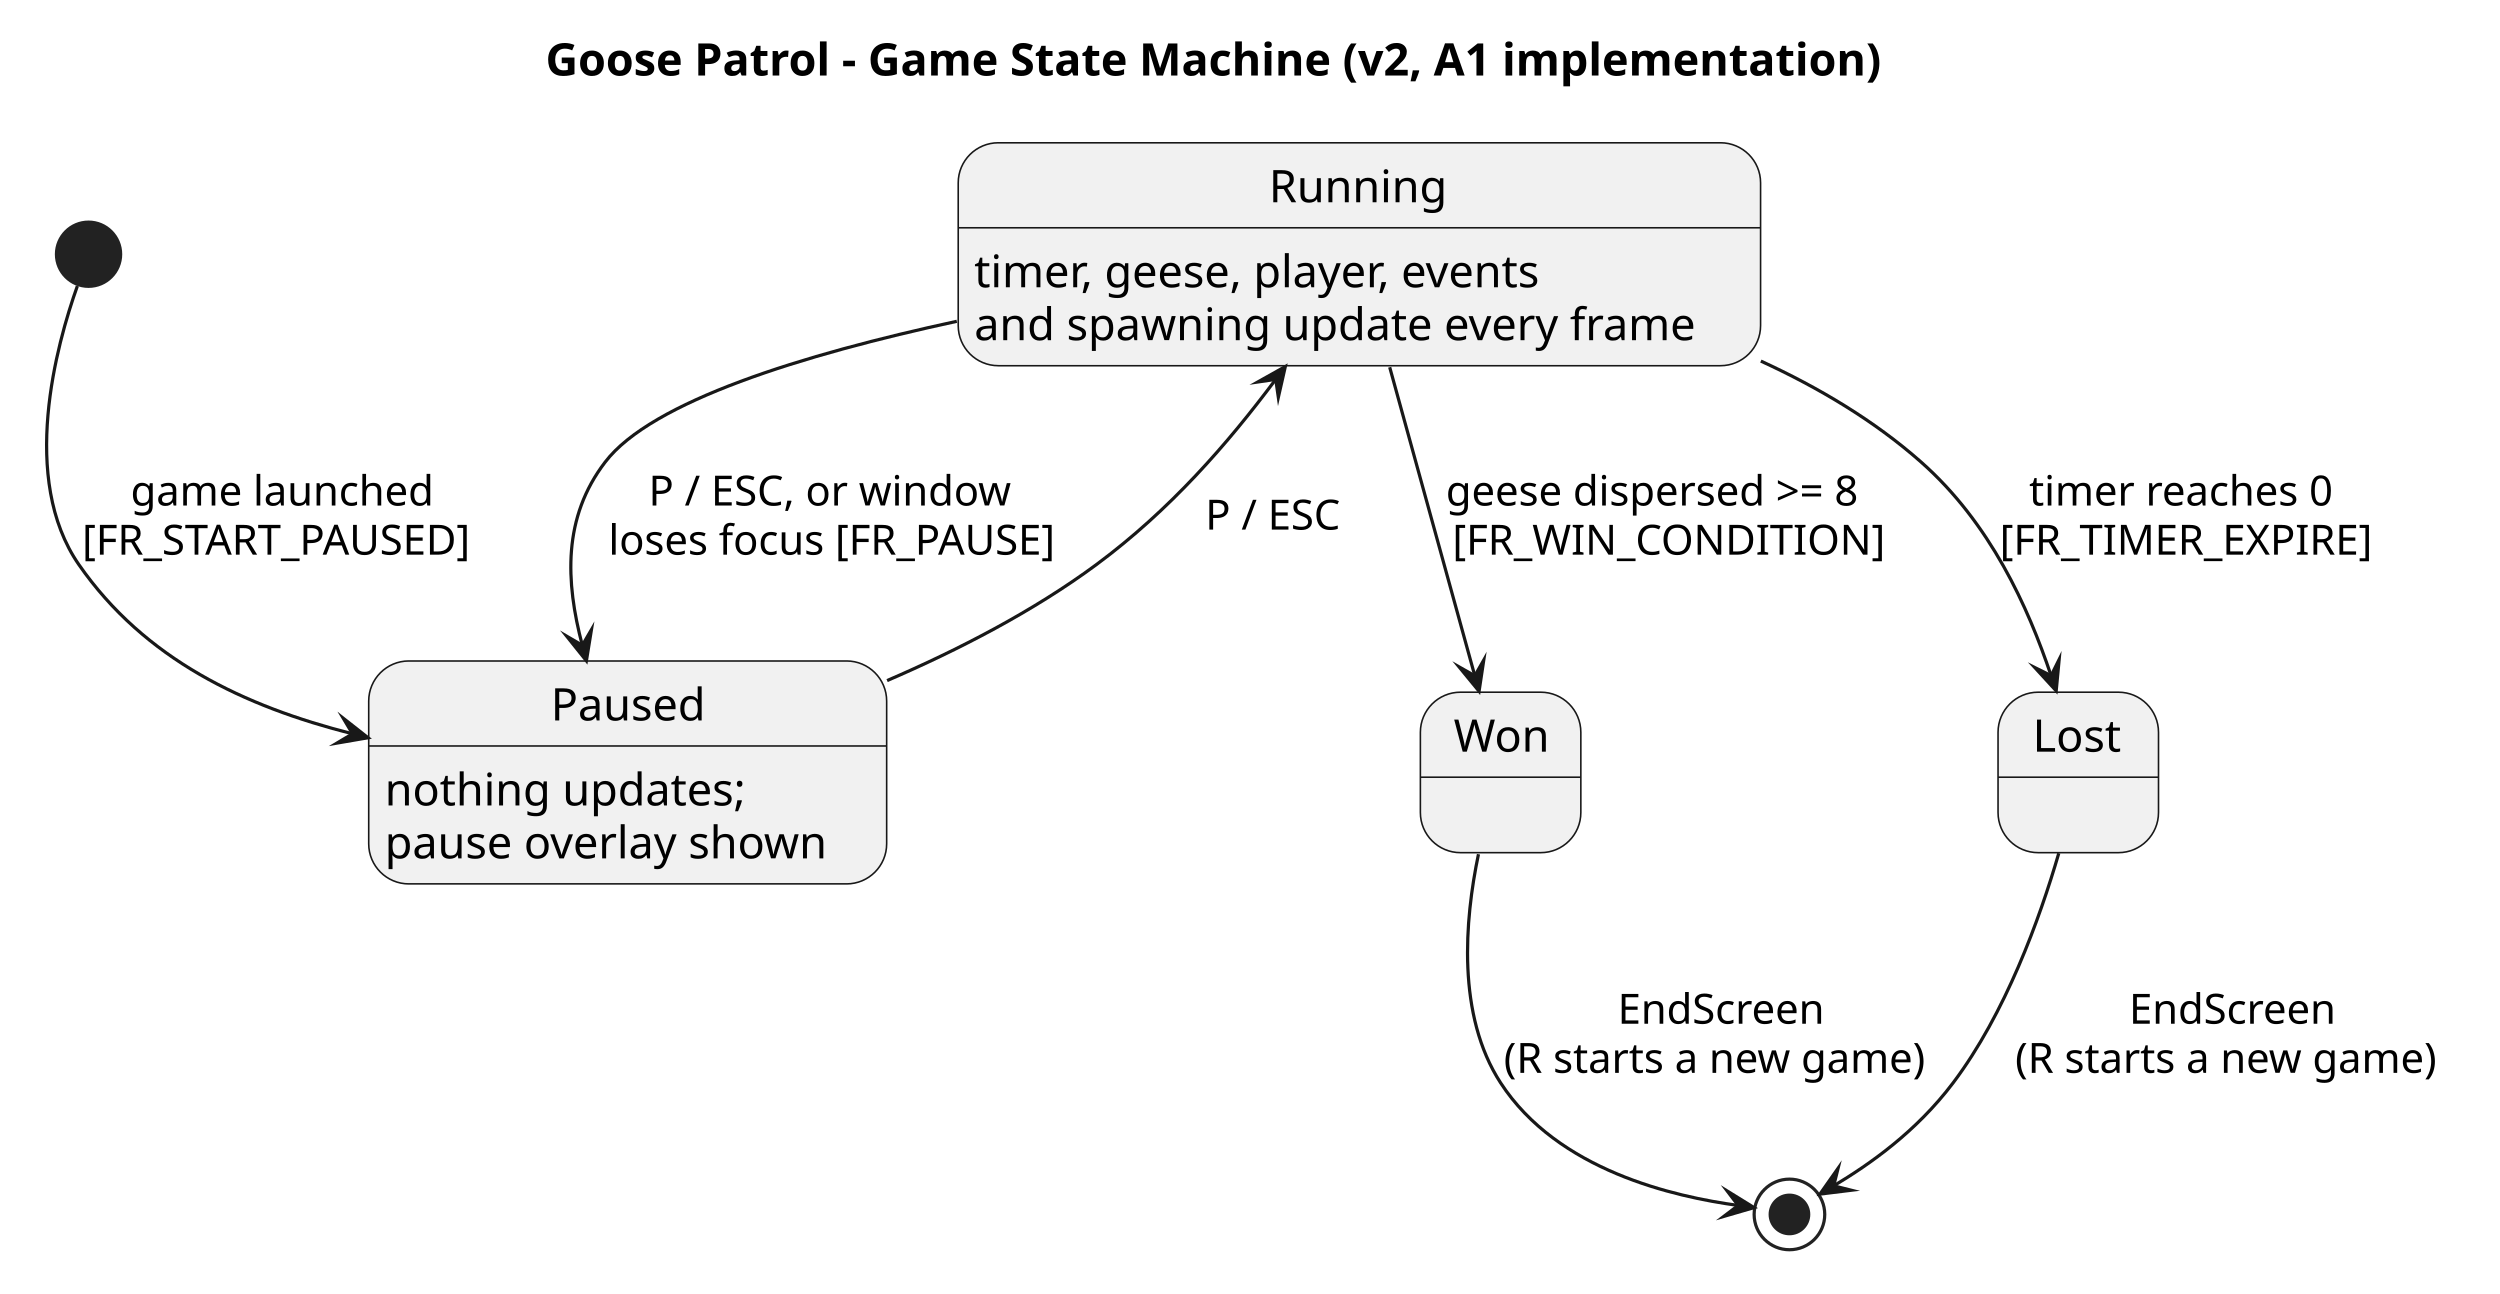
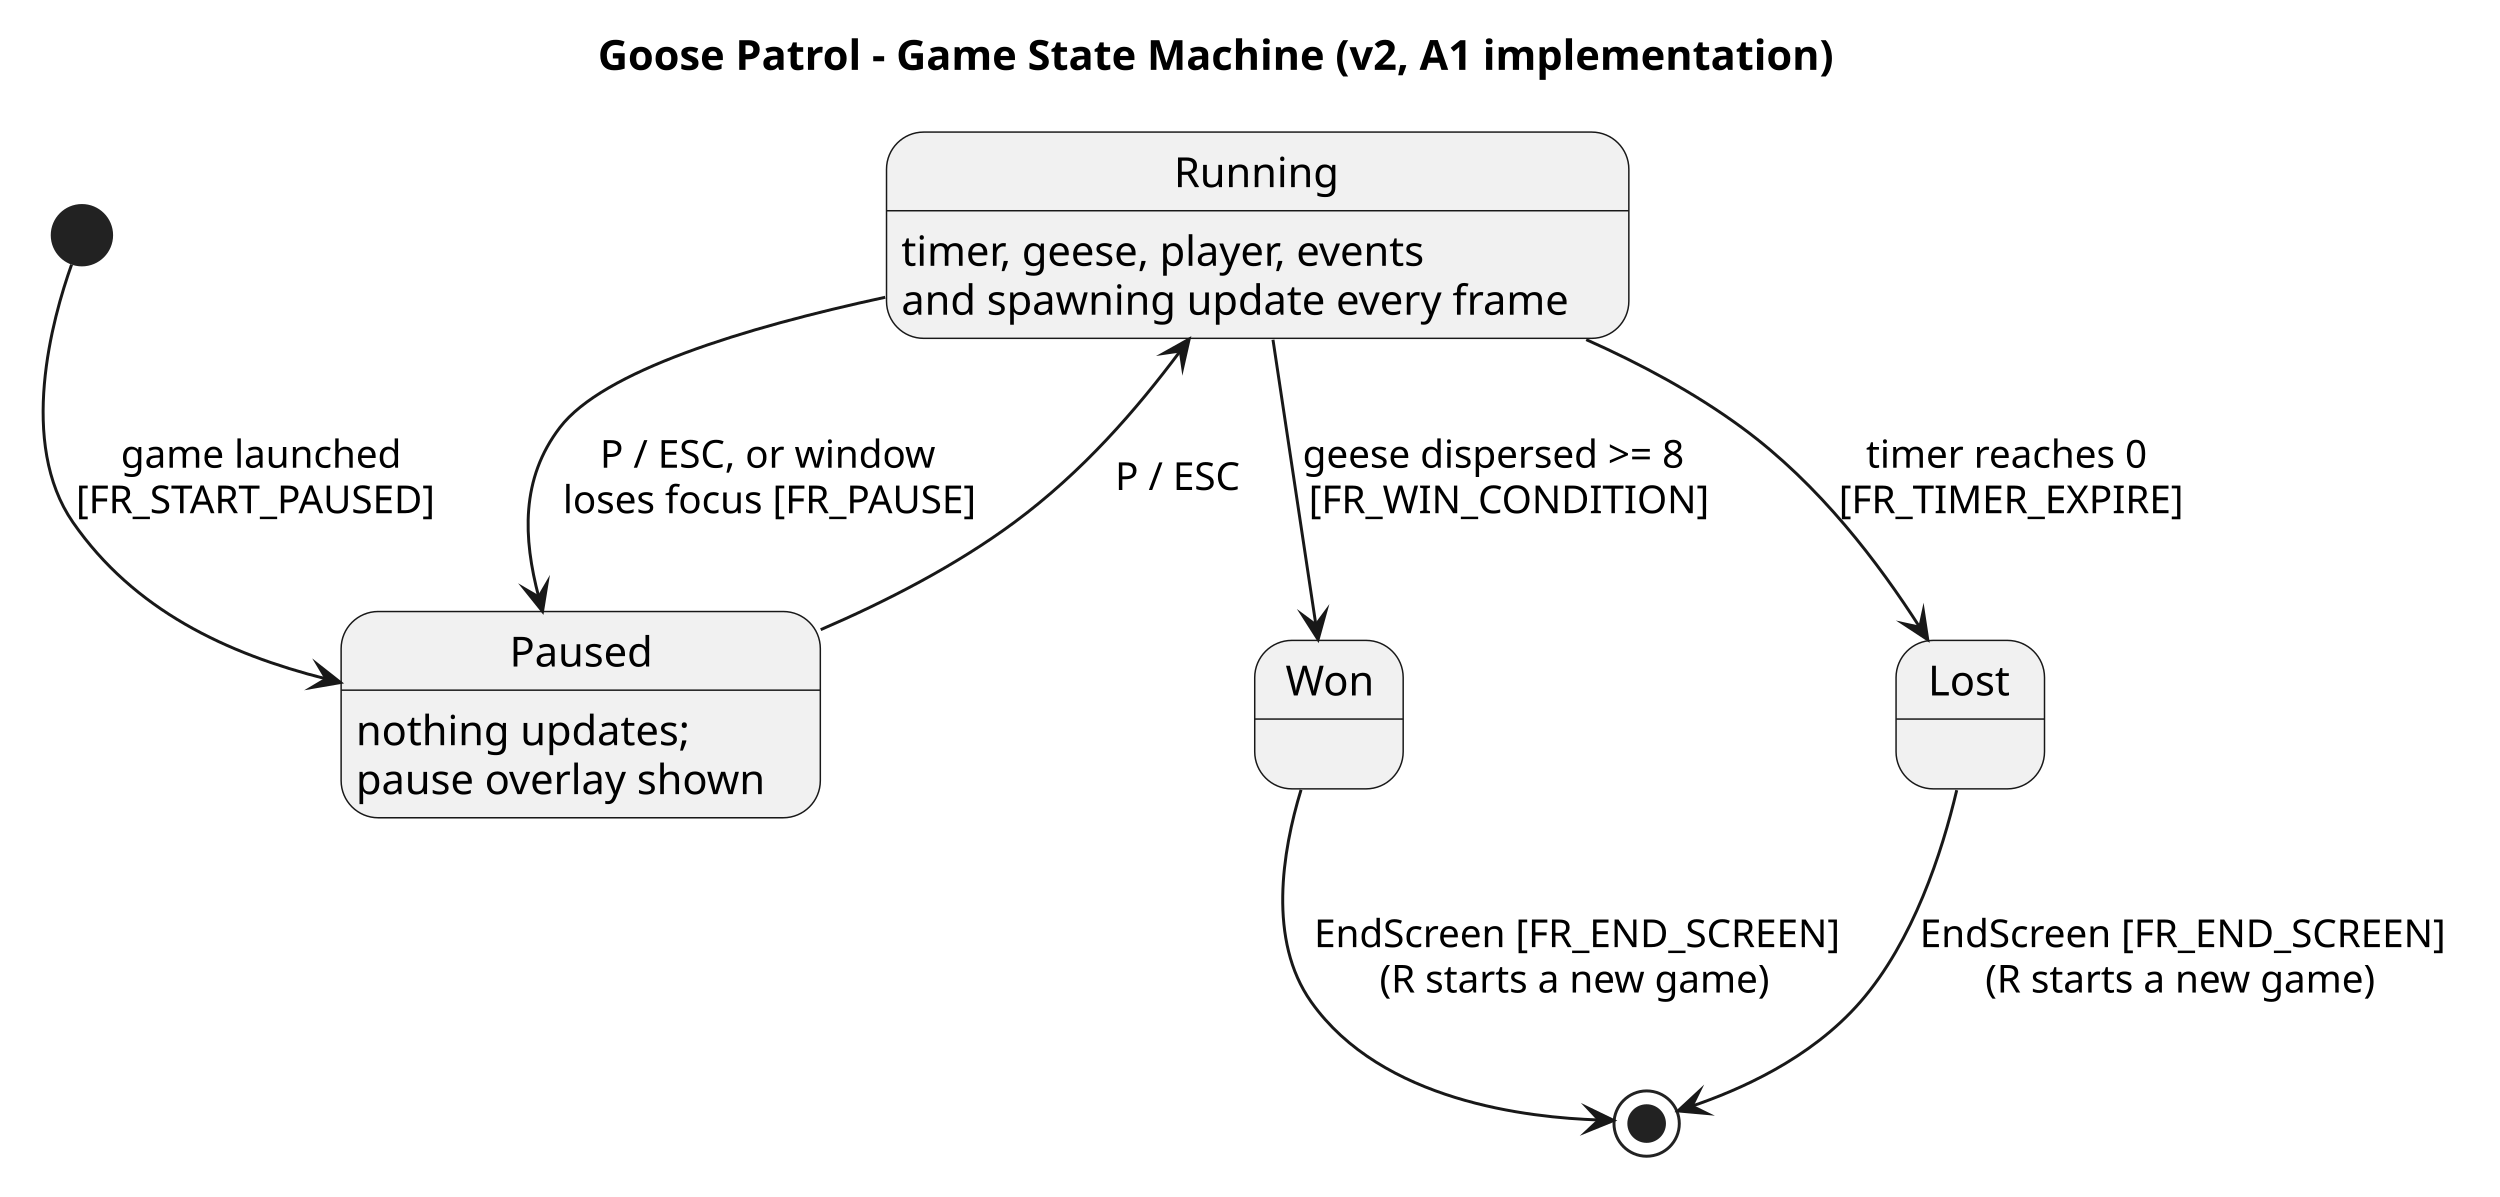
- <svg xmlns="http://www.w3.org/2000/svg" version="1.1" data-diagram-type="STATE" style="width:779px;height:403px;background:#FFFFFF;" width="779px" height="403px" viewBox="0 0 779 403" zoomAndPan="magnify" preserveAspectRatio="none" contentStyleType="text/css">
+ <svg xmlns="http://www.w3.org/2000/svg" version="1.1" data-diagram-type="STATE" style="width:842px;height:403px;background:#FFFFFF;" width="842px" height="403px" viewBox="0 0 842 403" zoomAndPan="magnify" preserveAspectRatio="none" contentStyleType="text/css">
  <defs />
  <g font-family="sans-serif" lengthAdjust="spacing">
    <g class="title" data-source-line="1">
-       <text x="169.994" y="23.535" fill="#000" font-size="14" textLength="432.729" font-weight="700">Goose Patrol - Game State Machine (v2, A1 implementation)</text>
+       <text x="201.369" y="23.535" fill="#000" font-size="14" textLength="432.729" font-weight="700">Goose Patrol - Game State Machine (v2, A1 implementation)</text>
    </g>
    <g class="entity" data-qualified-name="Running" id="ent0001" data-source-line="7">
      <rect x="298.58" y="44.488" width="250.016" height="69.465" fill="#F1F1F1" style="stroke:#181818;stroke-width:0.5;" rx="12.5" ry="12.5" />
      <line x1="298.58" y1="70.977" x2="548.596" y2="70.977" style="stroke:#181818;stroke-width:0.5;" />
      <text x="395.396" y="63.023" fill="#000" font-size="14" textLength="56.383">Running</text>
      <text x="303.58" y="89.512" fill="#000" font-size="14" textLength="187.065">timer, geese, player, events</text>
      <text x="303.58" y="106" fill="#000" font-size="14" textLength="230.016">and spawning update every frame</text>
    </g>
    <g class="entity" data-qualified-name="Paused" id="ent0002" data-source-line="8">
      <rect x="114.89" y="205.958" width="161.395" height="69.465" fill="#F1F1F1" style="stroke:#181818;stroke-width:0.5;" rx="12.5" ry="12.5" />
      <line x1="114.89" y1="232.447" x2="276.285" y2="232.447" style="stroke:#181818;stroke-width:0.5;" />
      <text x="171.634" y="224.493" fill="#000" font-size="14" textLength="47.906">Paused</text>
      <text x="119.89" y="250.982" fill="#000" font-size="14" textLength="115.753">nothing updates;</text>
      <text x="119.89" y="267.47" fill="#000" font-size="14" textLength="141.395">pause overlay shown</text>
    </g>
    <g class="start_entity" data-qualified-name=".start." id="ent0003" data-source-line="2">
      <ellipse cx="27.59" cy="79.218" rx="10" ry="10" fill="#222" style="stroke:#222;stroke-width:1;" />
    </g>
    <g class="entity" data-qualified-name="Lost" id="ent0007" data-source-line="5">
-       <rect x="622.59" y="215.688" width="50" height="50" fill="#F1F1F1" style="stroke:#181818;stroke-width:0.5;" rx="12.5" ry="12.5" />
-       <line x1="622.59" y1="242.177" x2="672.59" y2="242.177" style="stroke:#181818;stroke-width:0.5;" />
-       <text x="633.371" y="234.223" fill="#000" font-size="14" textLength="28.438">Lost</text>
+       <rect x="638.59" y="215.688" width="50" height="50" fill="#F1F1F1" style="stroke:#181818;stroke-width:0.5;" rx="12.5" ry="12.5" />
+       <line x1="638.59" y1="242.177" x2="688.59" y2="242.177" style="stroke:#181818;stroke-width:0.5;" />
+       <text x="649.371" y="234.223" fill="#000" font-size="14" textLength="28.438">Lost</text>
    </g>
    <g class="entity" data-qualified-name="Won" id="ent0009" data-source-line="6">
-       <rect x="442.59" y="215.688" width="50" height="50" fill="#F1F1F1" style="stroke:#181818;stroke-width:0.5;" rx="12.5" ry="12.5" />
-       <line x1="442.59" y1="242.177" x2="492.59" y2="242.177" style="stroke:#181818;stroke-width:0.5;" />
-       <text x="452.958" y="234.223" fill="#000" font-size="14" textLength="29.265">Won</text>
+       <rect x="422.59" y="215.688" width="50" height="50" fill="#F1F1F1" style="stroke:#181818;stroke-width:0.5;" rx="12.5" ry="12.5" />
+       <line x1="422.59" y1="242.177" x2="472.59" y2="242.177" style="stroke:#181818;stroke-width:0.5;" />
+       <text x="432.958" y="234.223" fill="#000" font-size="14" textLength="29.265">Won</text>
    </g>
    <g class="end_entity" data-qualified-name=".end." id="ent0011" data-source-line="9">
-       <ellipse cx="557.59" cy="378.418" rx="11" ry="11" fill="none" style="stroke:#222;stroke-width:1;" />
-       <ellipse cx="557.59" cy="378.418" rx="6" ry="6" fill="#222" style="stroke:#222;stroke-width:1;" />
+       <ellipse cx="554.59" cy="378.418" rx="11" ry="11" fill="none" style="stroke:#222;stroke-width:1;" />
+       <ellipse cx="554.59" cy="378.418" rx="6" ry="6" fill="#222" style="stroke:#222;stroke-width:1;" />
    </g>
    <g class="link" data-entity-1="ent0003" data-entity-2="ent0002" id="lnk4" data-source-line="2" data-link-type="dependency">
      <path d="M24.11,89.118 C17.63,107.288 6,149.188 24.59,175.958 C45.1,205.488 76.193,220.131 109.843,228.651" style="stroke:#181818;stroke-width:1;" fill="none" id="*start*-to-Paused" />
      <polygon points="114.69,229.878,106.947,223.792,109.843,228.651,104.984,231.547,114.69,229.878" fill="#181818" style="stroke:#181818;stroke-width:1;stroke-linejoin:miter;stroke-miterlimit:10;" />
      <text x="40.701" y="157.527" fill="#000" font-size="13" textLength="96.002">game launched</text>
      <text x="25.59" y="172.837" fill="#000" font-size="13" textLength="126.223">[FR_START_PAUSED]</text>
    </g>
    <g class="link" data-entity-1="ent0002" data-entity-2="ent0001" id="lnk5" data-source-line="3" data-link-type="dependency">
      <path d="M276.42,212.068 C298.66,202.488 322.02,190.428 341.59,175.958 C364.63,158.898 382.568,138.235 397.518,118.215" style="stroke:#181818;stroke-width:1;" fill="none" id="Paused-to-Running" />
      <polygon points="400.51,114.208,391.92,119.026,397.518,118.215,398.33,123.813,400.51,114.208" fill="#181818" style="stroke:#181818;stroke-width:1;stroke-linejoin:miter;stroke-miterlimit:10;" />
      <text x="375.57" y="165.027" fill="#000" font-size="13" textLength="45.271">P / ESC</text>
    </g>
    <g class="link" data-entity-1="ent0001" data-entity-2="ent0002" id="lnk6" data-source-line="4" data-link-type="dependency">
      <path d="M298.14,100.118 C249.96,110.538 203,125.108 188.59,143.958 C175.32,161.288 176.198,181.123 181.448,201.073" style="stroke:#181818;stroke-width:1;" fill="none" id="Running-to-Paused" />
      <polygon points="182.72,205.908,184.298,196.187,181.448,201.073,176.561,198.223,182.72,205.908" fill="#181818" style="stroke:#181818;stroke-width:1;stroke-linejoin:miter;stroke-miterlimit:10;" />
      <text x="202.089" y="157.527" fill="#000" font-size="13" textLength="118.942">P / ESC, or window</text>
      <text x="189.59" y="172.837" fill="#000" font-size="13" textLength="143.939">loses focus [FR_PAUSE]</text>
    </g>
    <g class="link" data-entity-1="ent0001" data-entity-2="ent0007" id="lnk8" data-source-line="5" data-link-type="dependency">
-       <path d="M548.68,112.508 C566.71,120.788 584.05,131.108 598.59,143.958 C620.14,162.988 631.898,189.028 639.118,210.528" style="stroke:#181818;stroke-width:1;" fill="none" id="Running-to-Lost" />
-       <polygon points="640.71,215.268,641.637,205.463,639.118,210.528,634.053,208.01,640.71,215.268" fill="#181818" style="stroke:#181818;stroke-width:1;stroke-linejoin:miter;stroke-miterlimit:10;" />
-       <text x="632.276" y="157.527" fill="#000" font-size="13" textLength="98.103">timer reaches 0</text>
-       <text x="623.1" y="172.837" fill="#000" font-size="13" textLength="116.454">[FR_TIMER_EXPIRE]</text>
+       <path d="M534.24,114.388 C552.6,122.558 570.79,132.358 586.59,143.958 C613.07,163.388 632.85,189.87 646.57,211.25" style="stroke:#181818;stroke-width:1;" fill="none" id="Running-to-Lost" />
+       <polygon points="649.27,215.458,647.776,205.723,646.57,211.25,641.043,210.044,649.27,215.458" fill="#181818" style="stroke:#181818;stroke-width:1;stroke-linejoin:miter;stroke-miterlimit:10;" />
+       <text x="628.476" y="157.527" fill="#000" font-size="13" textLength="98.103">timer reaches 0</text>
+       <text x="619.3" y="172.837" fill="#000" font-size="13" textLength="116.454">[FR_TIMER_EXPIRE]</text>
    </g>
    <g class="link" data-entity-1="ent0001" data-entity-2="ent0009" id="lnk10" data-source-line="6" data-link-type="dependency">
-       <path d="M433.03,114.428 C441.41,144.818 452.121,183.638 459.551,210.578" style="stroke:#181818;stroke-width:1;" fill="none" id="Running-to-Won" />
-       <polygon points="460.88,215.398,462.343,205.659,459.551,210.578,454.631,207.786,460.88,215.398" fill="#181818" style="stroke:#181818;stroke-width:1;stroke-linejoin:miter;stroke-miterlimit:10;" />
-       <text x="450.53" y="157.527" fill="#000" font-size="13" textLength="139.052">geese dispersed &gt;= 8</text>
-       <text x="452.574" y="172.837" fill="#000" font-size="13" textLength="134.964">[FR_WIN_CONDITION]</text>
+       <path d="M428.74,114.428 C433.31,144.818 439.137,183.514 443.187,210.454" style="stroke:#181818;stroke-width:1;" fill="none" id="Running-to-Won" />
+       <polygon points="443.93,215.398,446.548,205.904,443.187,210.454,438.636,207.093,443.93,215.398" fill="#181818" style="stroke:#181818;stroke-width:1;stroke-linejoin:miter;stroke-miterlimit:10;" />
+       <text x="438.74" y="157.527" fill="#000" font-size="13" textLength="139.052">geese dispersed &gt;= 8</text>
+       <text x="440.784" y="172.837" fill="#000" font-size="13" textLength="134.964">[FR_WIN_CONDITION]</text>
    </g>
    <g class="link" data-entity-1="ent0009" data-entity-2="ent0011" id="lnk12" data-source-line="9" data-link-type="dependency">
-       <path d="M460.69,266.168 C456.37,286.848 453.91,316.378 467.59,337.418 C485.38,364.798 521.766,372.914 541.616,375.614" style="stroke:#181818;stroke-width:1;" fill="none" id="Won-to-*end*" />
-       <polygon points="546.57,376.288,538.191,371.112,541.616,375.614,537.113,379.039,546.57,376.288" fill="#181818" style="stroke:#181818;stroke-width:1;stroke-linejoin:miter;stroke-miterlimit:10;" />
-       <text x="504.064" y="318.987" fill="#000" font-size="13" textLength="64.829">EndScreen</text>
-       <text x="468.59" y="334.297" fill="#000" font-size="13" textLength="135.776">(R starts a new game)</text>
+       <path d="M438.19,266.008 C431.83,286.878 426.98,316.748 441.59,337.418 C465.37,371.068 514.963,376.435 538.483,377.205" style="stroke:#181818;stroke-width:1;" fill="none" id="Won-to-*end*" />
+       <polygon points="543.48,377.368,534.616,373.076,538.483,377.205,534.354,381.072,543.48,377.368" fill="#181818" style="stroke:#181818;stroke-width:1;stroke-linejoin:miter;stroke-miterlimit:10;" />
+       <text x="442.59" y="318.987" fill="#000" font-size="13" textLength="179.886">EndScreen [FR_END_SCREEN]</text>
+       <text x="464.645" y="334.297" fill="#000" font-size="13" textLength="135.776">(R starts a new game)</text>
    </g>
    <g class="link" data-entity-1="ent0007" data-entity-2="ent0011" id="lnk13" data-source-line="10" data-link-type="dependency">
-       <path d="M641.52,265.868 C635.54,286.368 624.91,315.788 608.59,337.418 C597.07,352.688 582.648,362.746 571.378,369.506" style="stroke:#181818;stroke-width:1;" fill="none" id="Lost-to-*end*" />
-       <polygon points="567.09,372.078,576.866,370.879,571.378,369.506,572.751,364.019,567.09,372.078" fill="#181818" style="stroke:#181818;stroke-width:1;stroke-linejoin:miter;stroke-miterlimit:10;" />
-       <text x="663.414" y="318.987" fill="#000" font-size="13" textLength="64.829">EndScreen</text>
-       <text x="627.94" y="334.297" fill="#000" font-size="13" textLength="135.776">(R starts a new game)</text>
+       <path d="M659.03,266.128 C654.08,287.068 644.37,316.988 626.59,337.418 C609.59,356.938 585.37,367.229 569.86,372.539" style="stroke:#181818;stroke-width:1;" fill="none" id="Lost-to-*end*" />
+       <polygon points="565.13,374.158,574.94,375.028,569.86,372.539,572.349,367.459,565.13,374.158" fill="#181818" style="stroke:#181818;stroke-width:1;stroke-linejoin:miter;stroke-miterlimit:10;" />
+       <text x="646.58" y="318.987" fill="#000" font-size="13" textLength="179.886">EndScreen [FR_END_SCREEN]</text>
+       <text x="668.635" y="334.297" fill="#000" font-size="13" textLength="135.776">(R starts a new game)</text>
    </g>
  </g>
</svg>
